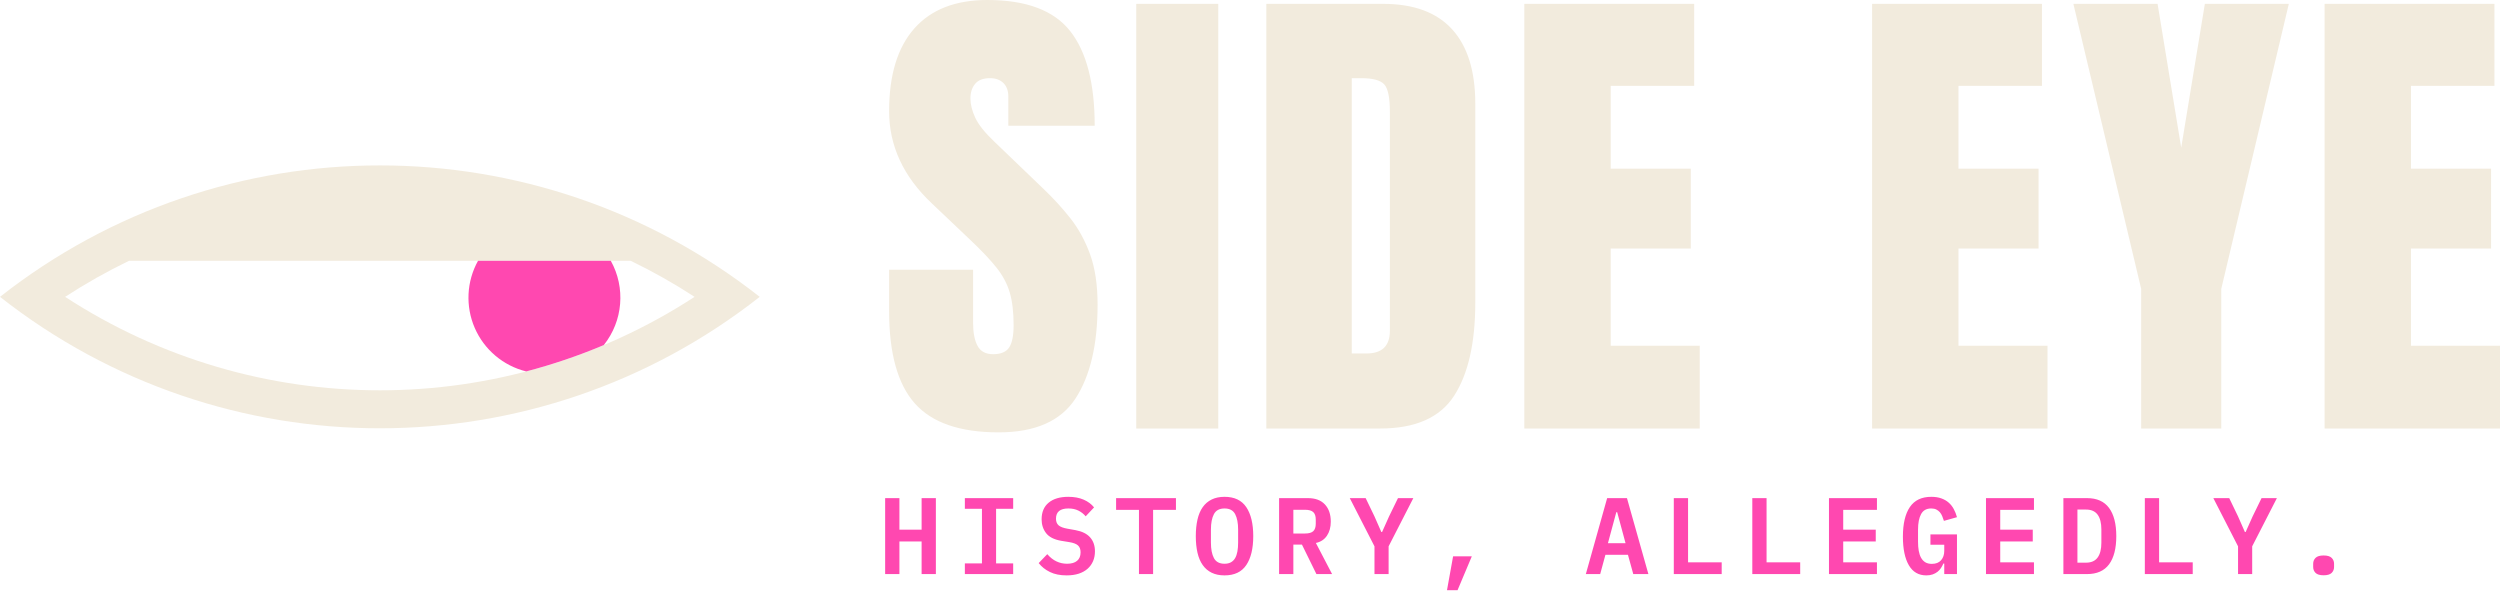
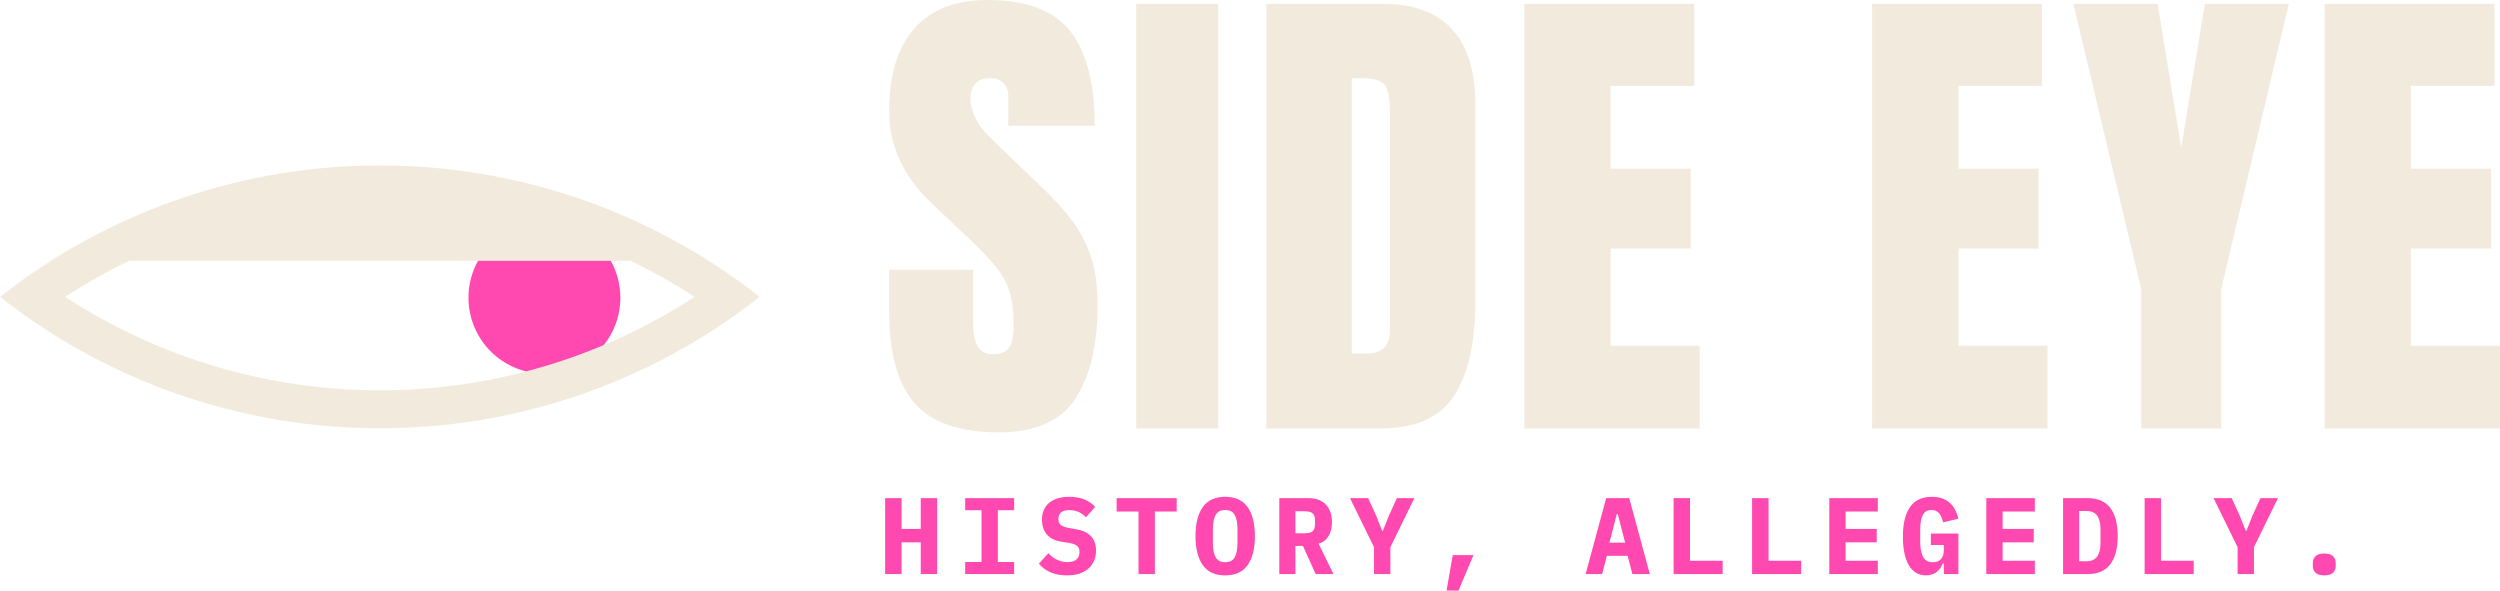
- <svg xmlns="http://www.w3.org/2000/svg" viewBox="0 0 1184.94 279.74" role="img" aria-label="SIDE EYE horizontal lockup with tagline (primary)">
+ <svg xmlns="http://www.w3.org/2000/svg" viewBox="0 0 1184.94 279.89" role="img" aria-label="SIDE EYE horizontal lockup with tagline (primary)">
  <path fill="#F2EBDD" fill-rule="evenodd" d="M0 140.7A291.3 291.3 0 0 1 360.08 140.7A291.3 291.3 0 0 1 0 140.7ZM61.18 123.6H298.9A273.3 273.3 0 0 1 329.21 140.7A273.3 273.3 0 0 1 30.87 140.7A273.3 273.3 0 0 1 61.18 123.6Z" />
  <path fill="#FF48B0" fill-rule="evenodd" d="M226.58 123.6H289.5A36 36 0 0 1 286.19 163.55A273.3 273.3 0 0 1 249.41 176.05A36 36 0 0 1 226.58 123.6Z" />
  <path fill="#F2EBDD" fill-rule="evenodd" d="M473.34 204.93Q445.78 204.93 433.6 191.21Q421.42 177.49 421.42 147.52V127.85H461.22V153.01Q461.22 159.99 463.34 163.94Q465.45 167.88 470.71 167.88Q476.2 167.88 478.32 164.68Q480.43 161.48 480.43 154.16Q480.43 144.89 478.6 138.66Q476.77 132.43 472.26 126.77Q467.74 121.11 459.73 113.56L441.67 96.41Q421.42 77.31 421.42 52.72Q421.42 26.99 433.37 13.49Q445.33 0 467.97 0Q495.64 0 507.25 14.75Q518.86 29.5 518.86 59.58H477.92V45.74Q477.92 41.63 475.57 39.34Q473.23 37.05 469.23 37.05Q464.42 37.05 462.19 39.74Q459.96 42.43 459.96 46.66Q459.96 50.89 462.25 55.81Q464.54 60.73 471.28 67.13L494.5 89.43Q501.48 96.06 507.31 103.44Q513.14 110.81 516.69 120.59Q520.23 130.37 520.23 144.44Q520.23 172.8 509.77 188.87Q499.3 204.93 473.34 204.93ZM538.55 203.1V1.83H577.43V203.1ZM600.21 203.1V1.83H655.56Q677.29 1.83 688.27 13.89Q699.25 25.96 699.25 49.17V143.41Q699.25 172 689.24 187.55Q679.24 203.1 654.19 203.1ZM640.7 167.54H647.67Q658.77 167.54 658.77 156.79V52.95Q658.77 42.89 656.08 39.97Q653.39 37.05 645.16 37.05H640.7ZM722.49 203.1V1.83H803V40.71H763.43V79.94H801.4V117.79H763.43V163.88H805.63V203.1ZM887.33 203.1V1.83H967.84V40.71H928.27V79.94H966.23V117.79H928.27V163.88H970.47V203.1ZM1014.86 203.1V136.89L982.73 1.83H1022.64L1033.84 69.99L1045.05 1.83H1084.85L1052.83 136.89V203.1ZM1101.8 203.1V1.83H1182.31V40.71H1142.74V79.94H1180.71V117.79H1142.74V163.88H1184.94V203.1Z" />
-   <path fill="#FF48B0" fill-rule="evenodd" d="M436.82 256.63H426.3V272.1H419.54V236.1H426.3V251.06H436.82V236.1H443.58V272.1H436.82ZM457.32 272.1V267.05H465.42V241.16H457.32V236.1H480.22V241.16H472.12V267.05H480.22V272.1ZM505.57 272.72Q500.92 272.72 497.65 271.12Q494.37 269.52 492.31 266.89L496.38 262.66Q498.4 264.99 500.74 266.09Q503.09 267.2 505.77 267.2Q508.87 267.2 510.52 265.81Q512.17 264.42 512.17 261.79Q512.17 259.62 510.93 258.51Q509.69 257.4 506.75 256.94L502.94 256.32Q497.93 255.44 495.82 252.69Q493.7 249.93 493.7 246.16Q493.7 241 497.06 238.24Q500.41 235.48 506.34 235.48Q510.57 235.48 513.64 236.83Q516.71 238.17 518.56 240.49L514.59 244.72Q513.15 243.01 511.14 242.01Q509.12 241 506.39 241Q500.51 241 500.51 245.85Q500.51 247.91 501.75 249Q502.99 250.08 505.98 250.6L509.74 251.27Q514.44 252.14 516.71 254.72Q518.98 257.3 518.98 261.32Q518.98 263.85 518.1 265.94Q517.22 268.03 515.52 269.55Q513.82 271.07 511.32 271.9Q508.81 272.72 505.57 272.72ZM546.54 241.67V272.1H539.84V241.67H529V236.1H557.37V241.67ZM580.4 272.72Q576.89 272.72 574.31 271.46Q571.73 270.2 570.06 267.82Q568.38 265.45 567.58 261.99Q566.78 258.54 566.78 254.1Q566.78 249.72 567.58 246.24Q568.38 242.76 570.06 240.38Q571.73 238.01 574.31 236.75Q576.89 235.48 580.4 235.48Q587.41 235.48 590.71 240.38Q594.01 245.28 594.01 254.1Q594.01 262.92 590.71 267.82Q587.41 272.72 580.4 272.72ZM580.4 267.2Q582.2 267.2 583.44 266.51Q584.68 265.81 585.43 264.52Q586.17 263.23 586.51 261.35Q586.84 259.47 586.84 257.15V251.01Q586.84 246.37 585.43 243.69Q584.01 241 580.4 241Q576.79 241 575.37 243.69Q573.95 246.37 573.95 251.01V257.2Q573.95 261.84 575.37 264.52Q576.79 267.2 580.4 267.2ZM613.02 272.1H606.26V236.1H619.93Q625.19 236.1 627.97 239.09Q630.76 242.09 630.76 247.24Q630.76 251.22 628.93 253.92Q627.1 256.63 623.69 257.35L631.38 272.1H623.95L617.09 258.13H613.02ZM618.54 252.87Q621.27 252.87 622.46 251.76Q623.64 250.65 623.64 248.22V246.26Q623.64 243.84 622.46 242.73Q621.27 241.62 618.54 241.62H613.02V252.87ZM651.47 272.1V258.95L639.76 236.1H647.29L651.47 244.77L654.71 252.14H655.08L658.38 244.77L662.61 236.1H669.88L658.17 258.95V272.1ZM688.73 263.7H697.6L690.84 279.74H685.84ZM774.13 272.1 771.61 262.97H760.93L758.45 272.1H751.65L761.75 236.1H771.14L781.3 272.1ZM766.5 242.76H766.09L762.12 257.46H770.47ZM793.34 272.1V236.1H800.1V266.53H816.04V272.1ZM830.55 272.1V236.1H837.31V266.53H853.25V272.1ZM866.89 272.1V236.1H889.63V241.67H873.64V251.06H889.06V256.63H873.64V266.53H889.63V272.1ZM921.53 267.1H921.12Q920.65 268.18 919.98 269.22Q919.31 270.25 918.33 271.02Q917.35 271.79 916.04 272.26Q914.72 272.72 913.02 272.72Q907.55 272.72 904.74 267.9Q901.93 263.08 901.93 254.36Q901.93 245.18 905.23 240.33Q908.53 235.48 915.39 235.48Q918.07 235.48 920.11 236.21Q922.15 236.93 923.62 238.22Q925.09 239.51 926.04 241.29Q927 243.07 927.56 245.13L921.37 246.88Q921.01 245.75 920.57 244.66Q920.14 243.58 919.44 242.78Q918.74 241.98 917.76 241.49Q916.78 241 915.34 241Q911.99 241 910.54 243.69Q909.1 246.37 909.1 251.01V256.79Q909.1 259.11 909.43 261.04Q909.77 262.97 910.54 264.37Q911.32 265.76 912.55 266.51Q913.79 267.26 915.65 267.26Q918.54 267.26 920.03 265.53Q921.53 263.8 921.53 261.12V258.18H914.98V253.28H927.56V272.1H921.53ZM941.31 272.1V236.1H964.05V241.67H948.06V251.06H963.48V256.63H948.06V266.53H964.05V272.1ZM978 236.1H989.19Q996.21 236.1 999.64 240.75Q1003.07 245.39 1003.07 254.1Q1003.07 262.87 999.64 267.49Q996.21 272.1 989.19 272.1H978ZM988.73 266.69Q992.44 266.69 994.22 264.26Q996 261.84 996 257.2V250.96Q996 246.37 994.22 243.94Q992.44 241.52 988.73 241.52H984.65V266.69ZM1016.6 272.1V236.1H1023.36V266.53H1039.3V272.1ZM1060.78 272.1V258.95L1049.07 236.1H1056.6L1060.78 244.77L1064.02 252.14H1064.39L1067.69 244.77L1071.92 236.1H1079.19L1067.48 258.95V272.1ZM1101.34 272.67Q1098.66 272.67 1097.52 271.54Q1096.39 270.4 1096.39 268.75V267.2Q1096.39 265.55 1097.52 264.42Q1098.66 263.28 1101.34 263.28Q1104.02 263.28 1105.15 264.42Q1106.29 265.55 1106.29 267.2V268.75Q1106.29 270.4 1105.15 271.54Q1104.02 272.67 1101.34 272.67Z" />
+   <path fill="#FF48B0" fill-rule="evenodd" d="M436.41 257.04H427.33V272.1H419.54V236.1H427.33V250.7H436.41V236.1H444.19V272.1H436.41ZM457.47 272.1V266.38H465.21V241.83H457.47V236.1H480.68V241.83H472.95V266.38H480.68V272.1ZM505.72 272.72Q501.18 272.72 497.83 271.23Q494.48 269.73 492.41 267.15L496.9 262.2Q498.86 264.37 501.21 265.4Q503.55 266.43 505.98 266.43Q508.76 266.43 510.21 265.19Q511.65 263.95 511.65 261.63Q511.65 259.73 510.54 258.75Q509.43 257.77 506.8 257.35L503.04 256.73Q498.19 255.91 496.02 253.15Q493.86 250.39 493.86 246.42Q493.86 241.21 497.26 238.35Q500.67 235.48 506.8 235.48Q510.98 235.48 514.08 236.77Q517.17 238.06 519.08 240.28L514.69 245.18Q513.25 243.58 511.29 242.68Q509.33 241.78 506.85 241.78Q501.65 241.78 501.65 246.06Q501.65 247.91 502.81 248.84Q503.97 249.77 506.6 250.24L510.36 250.91Q514.75 251.68 517.12 254.21Q519.49 256.73 519.49 261.01Q519.49 263.54 518.61 265.68Q517.74 267.82 515.98 269.4Q514.23 270.97 511.68 271.85Q509.12 272.72 505.72 272.72ZM547.37 242.45V272.1H539.63V242.45H529.26V236.1H557.73V242.45ZM580.71 272.72Q573.49 272.72 570.06 267.82Q566.63 262.92 566.63 254.1Q566.63 245.28 570.06 240.38Q573.49 235.48 580.71 235.48Q587.93 235.48 591.36 240.38Q594.79 245.28 594.79 254.1Q594.79 262.92 591.36 267.82Q587.93 272.72 580.71 272.72ZM580.71 266.48Q584.01 266.48 585.27 264.03Q586.54 261.58 586.54 257.2V250.96Q586.54 246.62 585.27 244.17Q584.01 241.73 580.71 241.73Q577.41 241.73 576.14 244.17Q574.88 246.62 574.88 250.96V257.25Q574.88 261.58 576.14 264.03Q577.41 266.48 580.71 266.48ZM614 272.1H606.36V236.1H620.29Q622.92 236.1 624.98 236.9Q627.05 237.7 628.46 239.2Q629.88 240.69 630.61 242.81Q631.33 244.92 631.33 247.55Q631.33 251.37 629.68 254.1Q628.03 256.84 624.98 257.71L632.05 272.1H623.59L617.56 258.75H614ZM618.43 252.76Q621.17 252.76 622.22 251.73Q623.28 250.7 623.28 248.33V246.78Q623.28 244.41 622.22 243.38Q621.17 242.34 618.43 242.34H614V252.76ZM651.26 272.1V259.36L639.86 236.1H648.47L652.29 244.46L655.08 251.52H655.49L658.27 244.46L662.09 236.1H670.39L659 259.36V272.1ZM688.57 263.13H698.37L691.31 279.89H685.63ZM773.72 272.1 771.45 263.44H761.6L759.38 272.1H751.54L761.29 236.1H772.22L781.97 272.1ZM766.76 243.58H766.34L762.84 257.2H770.26ZM793.24 272.1V236.1H801.03V265.76H816.5V272.1ZM830.45 272.1V236.1H838.24V265.76H853.71V272.1ZM867.04 272.1V236.1H890.04V242.45H874.78V250.7H889.53V257.04H874.78V265.76H890.04V272.1ZM921.32 267H920.86Q920.39 268.13 919.72 269.16Q919.05 270.2 918.07 270.99Q917.09 271.79 915.78 272.26Q914.46 272.72 912.81 272.72Q910.18 272.72 908.14 271.48Q906.11 270.25 904.71 267.87Q903.32 265.5 902.63 262.1Q901.93 258.69 901.93 254.41Q901.93 245.23 905.28 240.36Q908.63 235.48 915.65 235.48Q918.43 235.48 920.55 236.23Q922.66 236.98 924.18 238.35Q925.71 239.71 926.69 241.62Q927.67 243.53 928.23 245.85L921.01 247.6Q920.7 246.47 920.32 245.41Q919.93 244.36 919.31 243.53Q918.69 242.71 917.76 242.22Q916.84 241.73 915.49 241.73Q912.55 241.73 911.34 244.15Q910.13 246.57 910.13 250.96V256.84Q910.13 261.22 911.45 263.85Q912.76 266.48 916.11 266.48Q918.74 266.48 920.03 264.93Q921.32 263.39 921.32 260.96V258.33H915.18V252.87H928.23V272.1H921.32ZM941.46 272.1V236.1H964.46V242.45H949.2V250.7H963.95V257.04H949.2V265.76H964.46V272.1ZM977.85 236.1H989.45Q996.72 236.1 1000.23 240.75Q1003.74 245.39 1003.74 254.1Q1003.74 262.82 1000.23 267.46Q996.72 272.1 989.45 272.1H977.85ZM988.93 266.02Q992.39 266.02 993.99 263.8Q995.59 261.58 995.59 257.35V250.8Q995.59 246.62 993.99 244.41Q992.39 242.19 988.93 242.19H985.48V266.02ZM1016.5 272.1V236.1H1024.29V265.76H1039.76V272.1ZM1060.57 272.1V259.36L1049.17 236.1H1057.78L1061.6 244.46L1064.39 251.52H1064.8L1067.58 244.46L1071.4 236.1H1079.7L1068.31 259.36V272.1ZM1101.65 272.72Q1098.76 272.72 1097.5 271.46Q1096.23 270.2 1096.23 268.44V266.64Q1096.23 264.88 1097.5 263.62Q1098.76 262.36 1101.65 262.36Q1104.54 262.36 1105.8 263.62Q1107.06 264.88 1107.06 266.64V268.44Q1107.06 270.2 1105.8 271.46Q1104.54 272.72 1101.65 272.72Z" />
</svg>
